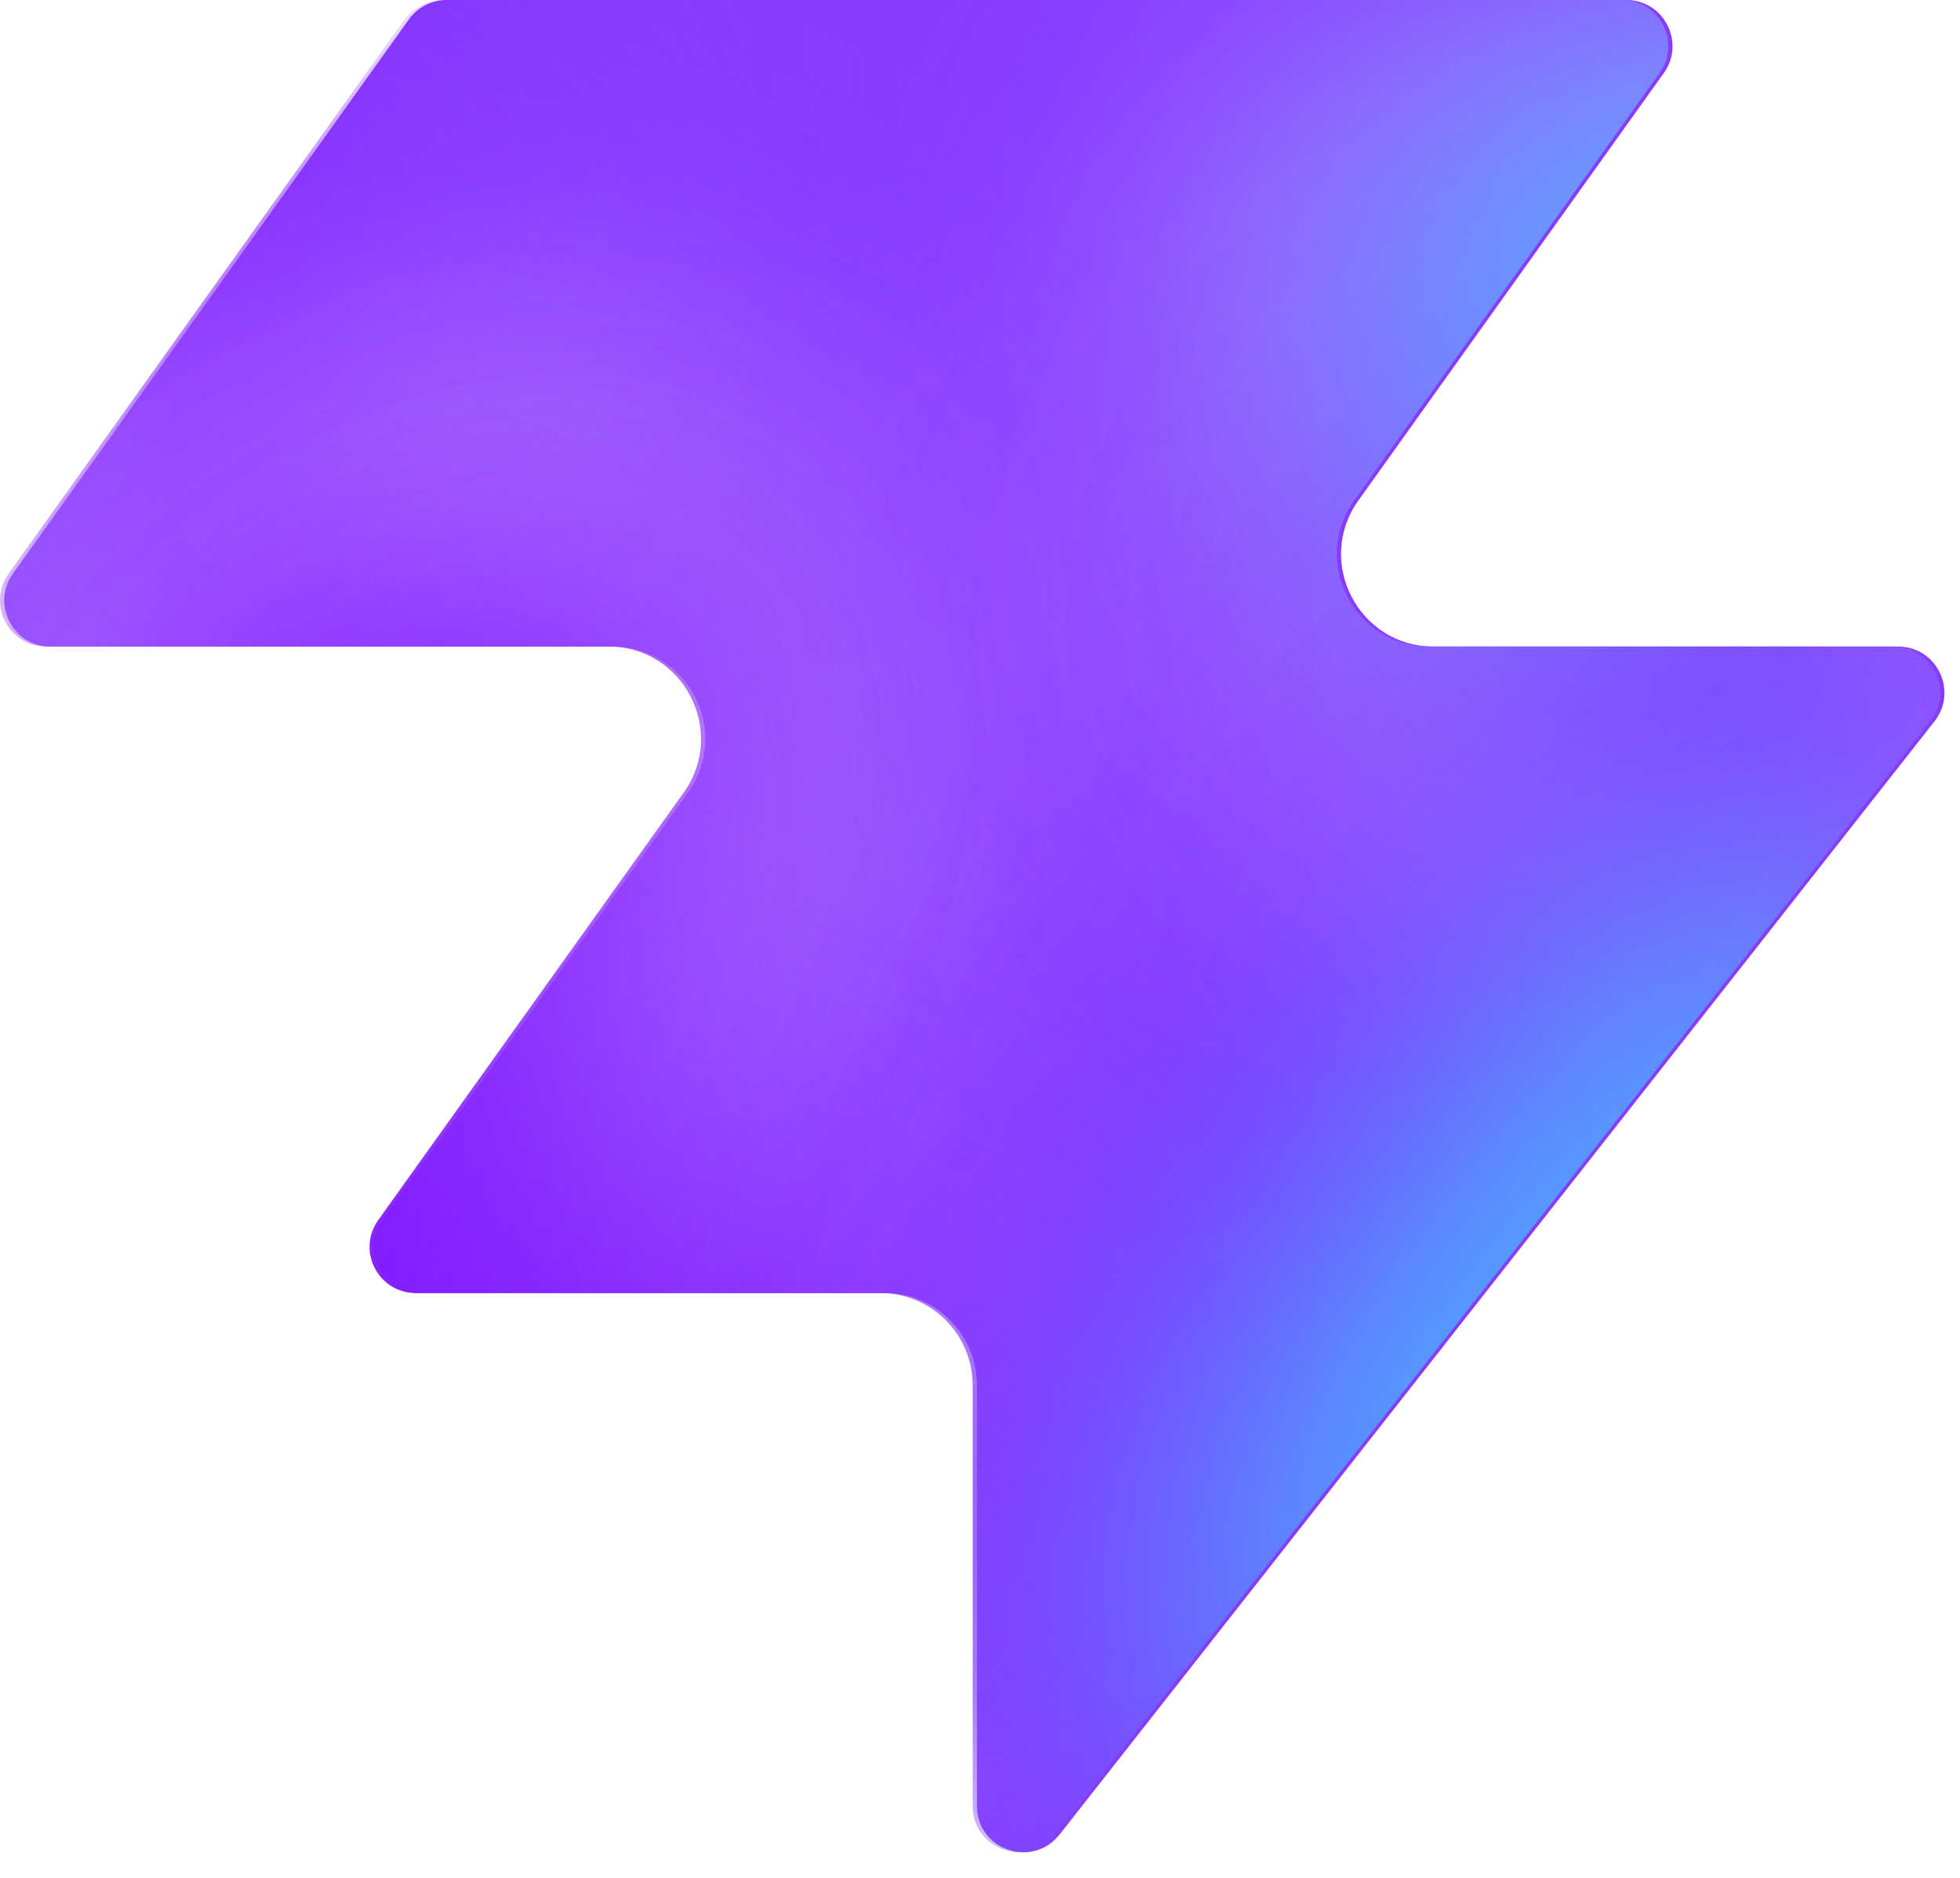
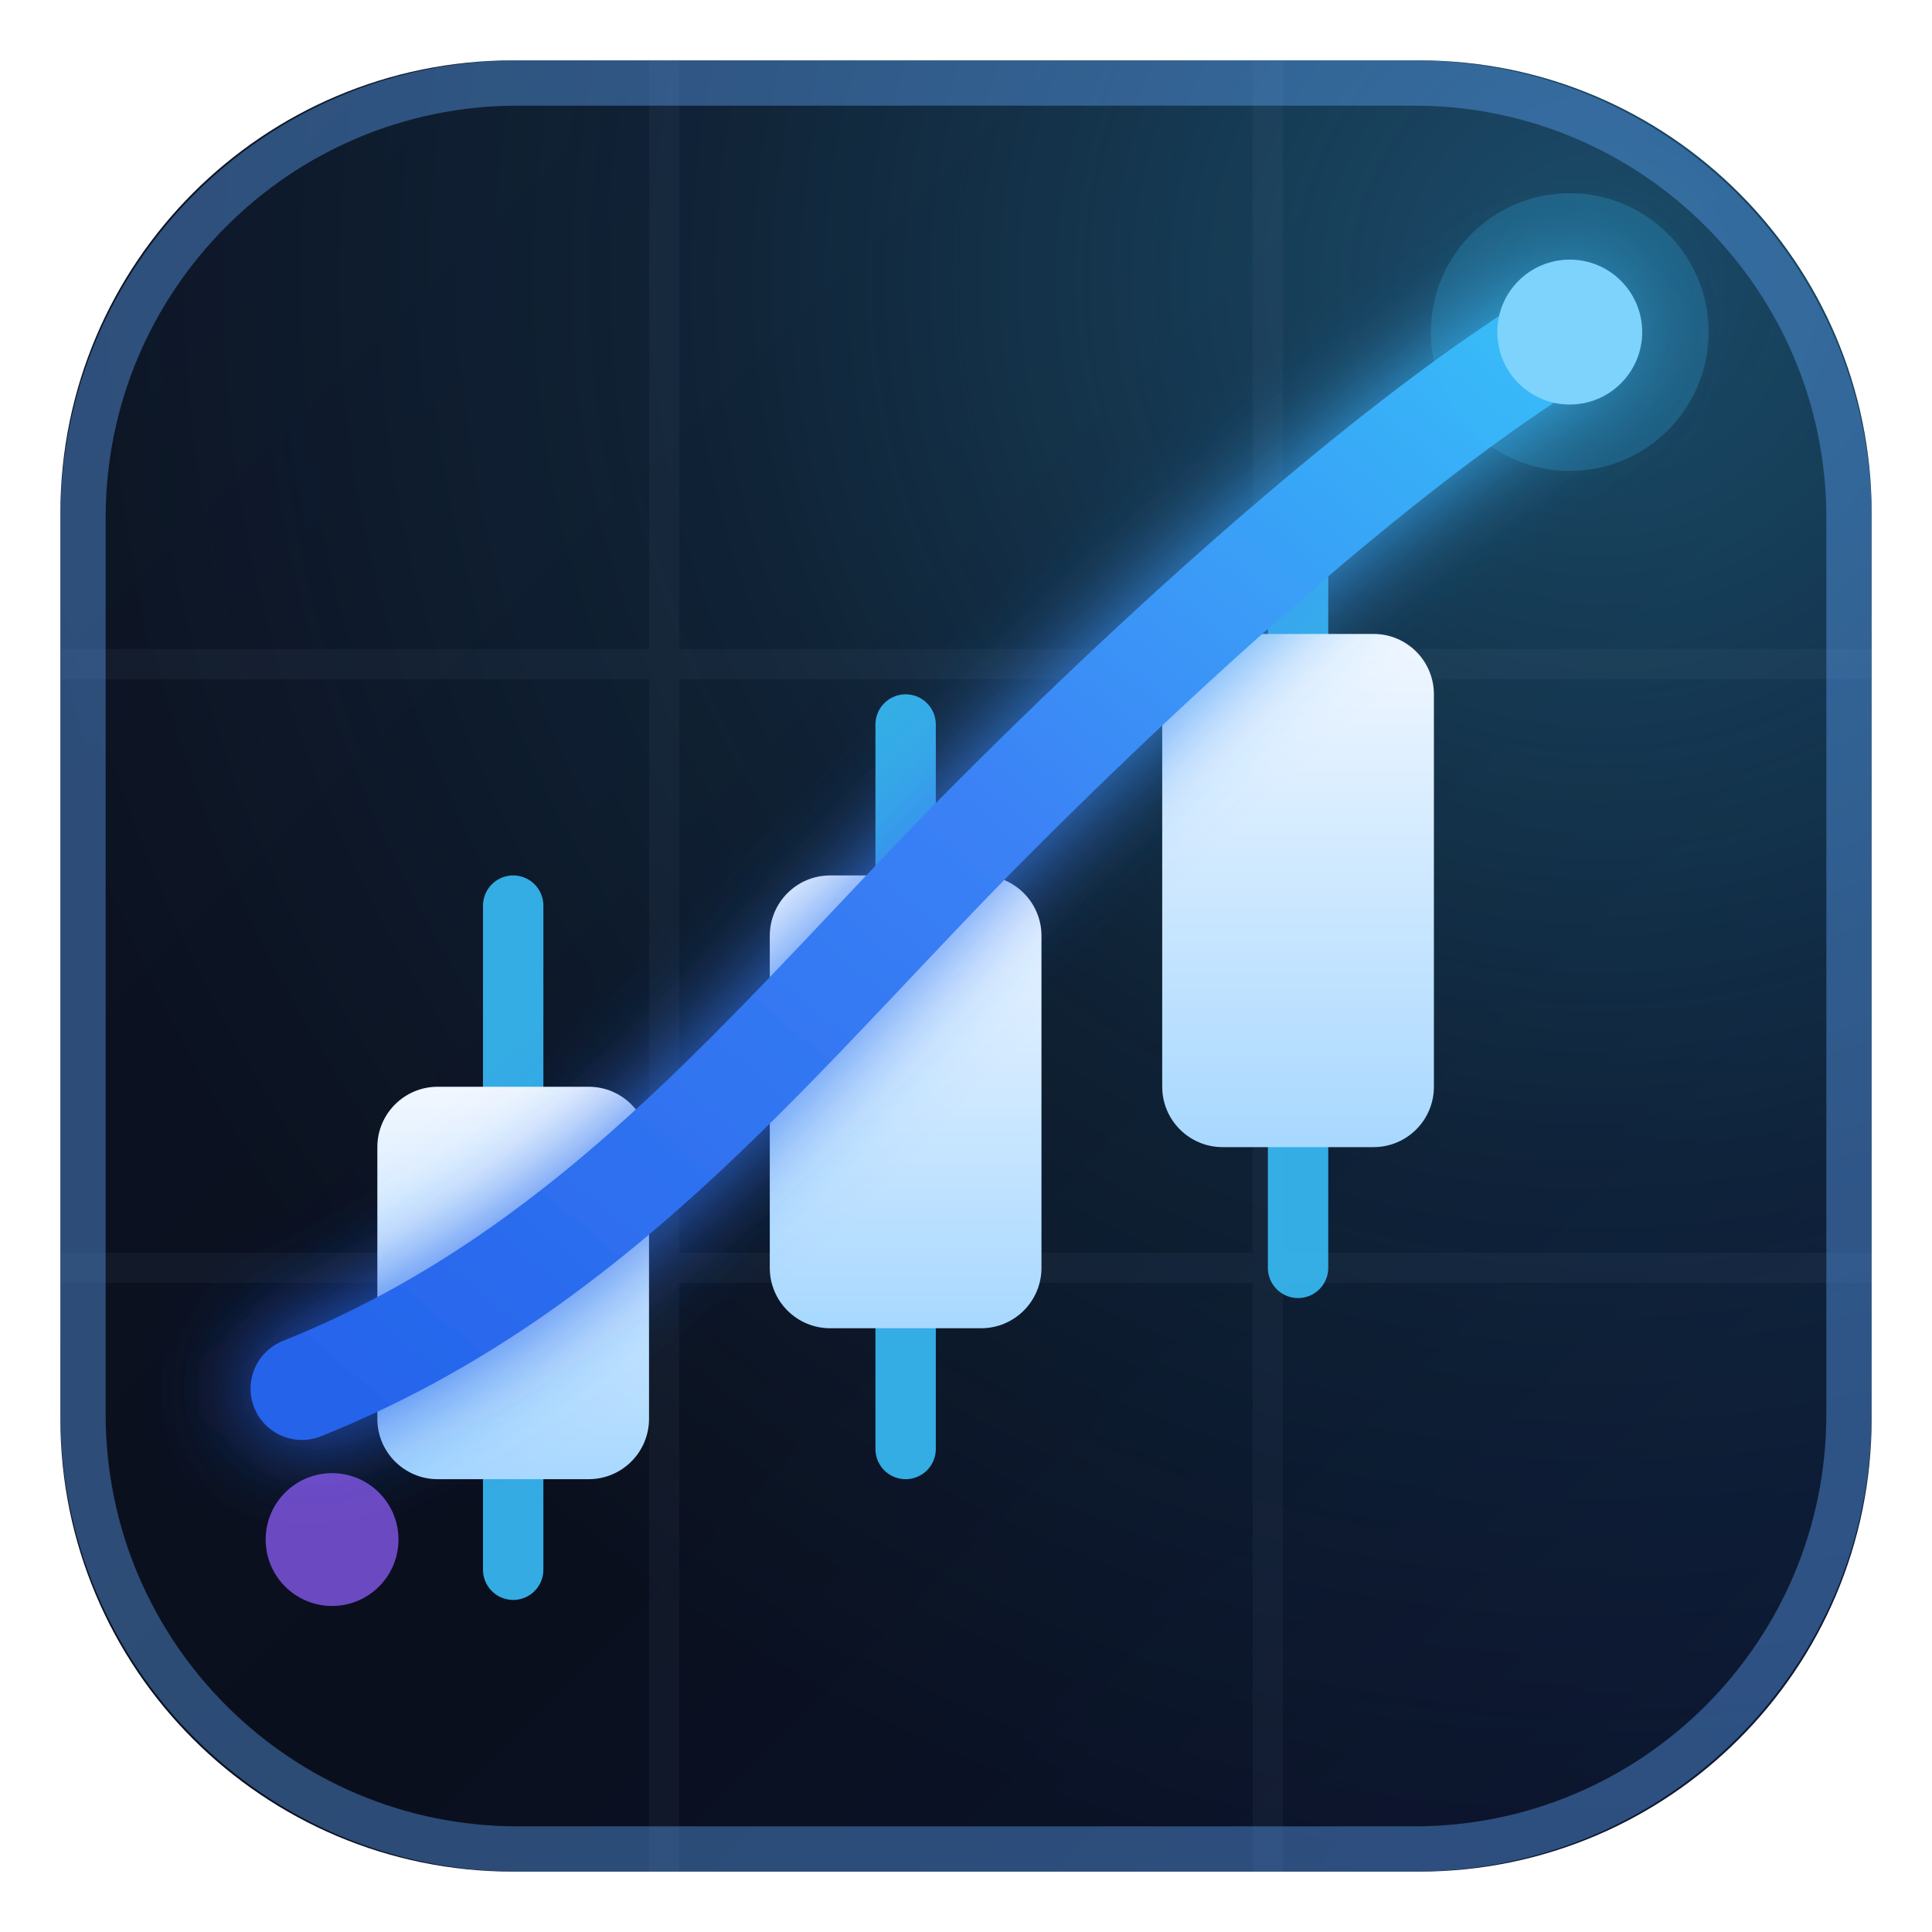
- <svg xmlns="http://www.w3.org/2000/svg" width="48" height="46" fill="none" viewBox="0 0 48 46">
-   <path fill="#863bff" d="M25.946 44.938c-.664.845-2.021.375-2.021-.698V33.937a2.26 2.26 0 0 0-2.262-2.262H10.287c-.92 0-1.456-1.04-.92-1.788l7.48-10.471c1.07-1.497 0-3.578-1.842-3.578H1.237c-.92 0-1.456-1.04-.92-1.788L10.013.474c.214-.297.556-.474.92-.474h28.894c.92 0 1.456 1.04.92 1.788l-7.48 10.471c-1.07 1.498 0 3.579 1.842 3.579h11.377c.943 0 1.473 1.088.89 1.83L25.947 44.94z" style="fill:#863bff;fill:color(display-p3 .525 .23 1);fill-opacity:1" />
-   <mask id="a" width="48" height="46" x="0" y="0" maskUnits="userSpaceOnUse" style="mask-type:alpha">
-     <path fill="#000" d="M25.842 44.938c-.664.844-2.021.375-2.021-.698V33.937a2.26 2.26 0 0 0-2.262-2.262H10.183c-.92 0-1.456-1.04-.92-1.788l7.48-10.471c1.07-1.498 0-3.579-1.842-3.579H1.133c-.92 0-1.456-1.04-.92-1.787L9.91.473c.214-.297.556-.474.92-.474h28.894c.92 0 1.456 1.04.92 1.788l-7.48 10.471c-1.07 1.498 0 3.578 1.842 3.578h11.377c.943 0 1.473 1.088.89 1.832L25.843 44.94z" style="fill:#000;fill-opacity:1" />
-   </mask>
-   <g mask="url(#a)">
-     <g filter="url(#b)">
-       <ellipse cx="5.508" cy="14.704" fill="#ede6ff" rx="5.508" ry="14.704" style="fill:#ede6ff;fill:color(display-p3 .927 .903 1);fill-opacity:1" transform="matrix(.00324 1 1 -.00324 -4.47 31.516)" />
-     </g>
-     <g filter="url(#c)">
-       <ellipse cx="10.399" cy="29.851" fill="#ede6ff" rx="10.399" ry="29.851" style="fill:#ede6ff;fill:color(display-p3 .927 .903 1);fill-opacity:1" transform="matrix(.00324 1 1 -.00324 -39.328 7.883)" />
-     </g>
-     <g filter="url(#d)">
-       <ellipse cx="5.508" cy="30.487" fill="#7e14ff" rx="5.508" ry="30.487" style="fill:#7e14ff;fill:color(display-p3 .492 .077 1);fill-opacity:1" transform="rotate(89.814 -25.913 -14.639)scale(1 -1)" />
-     </g>
-     <g filter="url(#e)">
-       <ellipse cx="5.508" cy="30.599" fill="#7e14ff" rx="5.508" ry="30.599" style="fill:#7e14ff;fill:color(display-p3 .492 .077 1);fill-opacity:1" transform="rotate(89.814 -32.644 -3.334)scale(1 -1)" />
-     </g>
-     <g filter="url(#f)">
-       <ellipse cx="5.508" cy="30.599" fill="#7e14ff" rx="5.508" ry="30.599" style="fill:#7e14ff;fill:color(display-p3 .492 .077 1);fill-opacity:1" transform="matrix(.00324 1 1 -.00324 -34.34 30.47)" />
-     </g>
-     <g filter="url(#g)">
-       <ellipse cx="14.072" cy="22.078" fill="#ede6ff" rx="14.072" ry="22.078" style="fill:#ede6ff;fill:color(display-p3 .927 .903 1);fill-opacity:1" transform="rotate(93.35 24.506 48.493)scale(-1 1)" />
-     </g>
-     <g filter="url(#h)">
-       <ellipse cx="3.47" cy="21.501" fill="#7e14ff" rx="3.47" ry="21.501" style="fill:#7e14ff;fill:color(display-p3 .492 .077 1);fill-opacity:1" transform="rotate(89.009 28.708 47.59)scale(-1 1)" />
-     </g>
-     <g filter="url(#i)">
-       <ellipse cx="3.47" cy="21.501" fill="#7e14ff" rx="3.47" ry="21.501" style="fill:#7e14ff;fill:color(display-p3 .492 .077 1);fill-opacity:1" transform="rotate(89.009 28.708 47.59)scale(-1 1)" />
-     </g>
-     <g filter="url(#j)">
-       <ellipse cx=".387" cy="8.972" fill="#7e14ff" rx="4.407" ry="29.108" style="fill:#7e14ff;fill:color(display-p3 .492 .077 1);fill-opacity:1" transform="rotate(39.51 .387 8.972)" />
-     </g>
-     <g filter="url(#k)">
-       <ellipse cx="47.523" cy="-6.092" fill="#7e14ff" rx="4.407" ry="29.108" style="fill:#7e14ff;fill:color(display-p3 .492 .077 1);fill-opacity:1" transform="rotate(37.892 47.523 -6.092)" />
-     </g>
-     <g filter="url(#l)">
-       <ellipse cx="41.412" cy="6.333" fill="#47bfff" rx="5.971" ry="9.665" style="fill:#47bfff;fill:color(display-p3 .28 .748 1);fill-opacity:1" transform="rotate(37.892 41.412 6.333)" />
-     </g>
-     <g filter="url(#m)">
-       <ellipse cx="-1.879" cy="38.332" fill="#7e14ff" rx="4.407" ry="29.108" style="fill:#7e14ff;fill:color(display-p3 .492 .077 1);fill-opacity:1" transform="rotate(37.892 -1.88 38.332)" />
-     </g>
-     <g filter="url(#n)">
-       <ellipse cx="-1.879" cy="38.332" fill="#7e14ff" rx="4.407" ry="29.108" style="fill:#7e14ff;fill:color(display-p3 .492 .077 1);fill-opacity:1" transform="rotate(37.892 -1.88 38.332)" />
-     </g>
-     <g filter="url(#o)">
-       <ellipse cx="35.651" cy="29.907" fill="#7e14ff" rx="4.407" ry="29.108" style="fill:#7e14ff;fill:color(display-p3 .492 .077 1);fill-opacity:1" transform="rotate(37.892 35.651 29.907)" />
-     </g>
-     <g filter="url(#p)">
-       <ellipse cx="38.418" cy="32.4" fill="#47bfff" rx="5.971" ry="15.297" style="fill:#47bfff;fill:color(display-p3 .28 .748 1);fill-opacity:1" transform="rotate(37.892 38.418 32.4)" />
-     </g>
-   </g>
+ <svg xmlns="http://www.w3.org/2000/svg" viewBox="0 0 64 64">
  <defs>
-     <filter id="b" width="60.045" height="41.654" x="-19.77" y="16.149" color-interpolation-filters="sRGB" filterUnits="userSpaceOnUse">
-       <feFlood flood-opacity="0" result="BackgroundImageFix" />
-       <feBlend in="SourceGraphic" in2="BackgroundImageFix" result="shape" />
-       <feGaussianBlur result="effect1_foregroundBlur_2002_17158" stdDeviation="7.659" />
-     </filter>
-     <filter id="c" width="90.34" height="51.437" x="-54.613" y="-7.533" color-interpolation-filters="sRGB" filterUnits="userSpaceOnUse">
-       <feFlood flood-opacity="0" result="BackgroundImageFix" />
-       <feBlend in="SourceGraphic" in2="BackgroundImageFix" result="shape" />
-       <feGaussianBlur result="effect1_foregroundBlur_2002_17158" stdDeviation="7.659" />
-     </filter>
-     <filter id="d" width="79.355" height="29.4" x="-49.64" y="2.03" color-interpolation-filters="sRGB" filterUnits="userSpaceOnUse">
-       <feFlood flood-opacity="0" result="BackgroundImageFix" />
-       <feBlend in="SourceGraphic" in2="BackgroundImageFix" result="shape" />
-       <feGaussianBlur result="effect1_foregroundBlur_2002_17158" stdDeviation="4.596" />
-     </filter>
-     <filter id="e" width="79.579" height="29.4" x="-45.045" y="20.029" color-interpolation-filters="sRGB" filterUnits="userSpaceOnUse">
-       <feFlood flood-opacity="0" result="BackgroundImageFix" />
-       <feBlend in="SourceGraphic" in2="BackgroundImageFix" result="shape" />
-       <feGaussianBlur result="effect1_foregroundBlur_2002_17158" stdDeviation="4.596" />
-     </filter>
-     <filter id="f" width="79.579" height="29.4" x="-43.513" y="21.178" color-interpolation-filters="sRGB" filterUnits="userSpaceOnUse">
-       <feFlood flood-opacity="0" result="BackgroundImageFix" />
-       <feBlend in="SourceGraphic" in2="BackgroundImageFix" result="shape" />
-       <feGaussianBlur result="effect1_foregroundBlur_2002_17158" stdDeviation="4.596" />
-     </filter>
-     <filter id="g" width="74.749" height="58.852" x="15.756" y="-17.901" color-interpolation-filters="sRGB" filterUnits="userSpaceOnUse">
-       <feFlood flood-opacity="0" result="BackgroundImageFix" />
-       <feBlend in="SourceGraphic" in2="BackgroundImageFix" result="shape" />
-       <feGaussianBlur result="effect1_foregroundBlur_2002_17158" stdDeviation="7.659" />
-     </filter>
-     <filter id="h" width="61.377" height="25.362" x="23.548" y="2.284" color-interpolation-filters="sRGB" filterUnits="userSpaceOnUse">
-       <feFlood flood-opacity="0" result="BackgroundImageFix" />
-       <feBlend in="SourceGraphic" in2="BackgroundImageFix" result="shape" />
-       <feGaussianBlur result="effect1_foregroundBlur_2002_17158" stdDeviation="4.596" />
-     </filter>
-     <filter id="i" width="61.377" height="25.362" x="23.548" y="2.284" color-interpolation-filters="sRGB" filterUnits="userSpaceOnUse">
-       <feFlood flood-opacity="0" result="BackgroundImageFix" />
-       <feBlend in="SourceGraphic" in2="BackgroundImageFix" result="shape" />
-       <feGaussianBlur result="effect1_foregroundBlur_2002_17158" stdDeviation="4.596" />
-     </filter>
-     <filter id="j" width="56.045" height="63.649" x="-27.636" y="-22.853" color-interpolation-filters="sRGB" filterUnits="userSpaceOnUse">
-       <feFlood flood-opacity="0" result="BackgroundImageFix" />
-       <feBlend in="SourceGraphic" in2="BackgroundImageFix" result="shape" />
-       <feGaussianBlur result="effect1_foregroundBlur_2002_17158" stdDeviation="4.596" />
-     </filter>
-     <filter id="k" width="54.814" height="64.646" x="20.116" y="-38.415" color-interpolation-filters="sRGB" filterUnits="userSpaceOnUse">
-       <feFlood flood-opacity="0" result="BackgroundImageFix" />
-       <feBlend in="SourceGraphic" in2="BackgroundImageFix" result="shape" />
-       <feGaussianBlur result="effect1_foregroundBlur_2002_17158" stdDeviation="4.596" />
-     </filter>
-     <filter id="l" width="33.541" height="35.313" x="24.641" y="-11.323" color-interpolation-filters="sRGB" filterUnits="userSpaceOnUse">
-       <feFlood flood-opacity="0" result="BackgroundImageFix" />
-       <feBlend in="SourceGraphic" in2="BackgroundImageFix" result="shape" />
-       <feGaussianBlur result="effect1_foregroundBlur_2002_17158" stdDeviation="4.596" />
-     </filter>
-     <filter id="m" width="54.814" height="64.646" x="-29.286" y="6.009" color-interpolation-filters="sRGB" filterUnits="userSpaceOnUse">
-       <feFlood flood-opacity="0" result="BackgroundImageFix" />
-       <feBlend in="SourceGraphic" in2="BackgroundImageFix" result="shape" />
-       <feGaussianBlur result="effect1_foregroundBlur_2002_17158" stdDeviation="4.596" />
-     </filter>
-     <filter id="n" width="54.814" height="64.646" x="-29.286" y="6.009" color-interpolation-filters="sRGB" filterUnits="userSpaceOnUse">
-       <feFlood flood-opacity="0" result="BackgroundImageFix" />
-       <feBlend in="SourceGraphic" in2="BackgroundImageFix" result="shape" />
-       <feGaussianBlur result="effect1_foregroundBlur_2002_17158" stdDeviation="4.596" />
-     </filter>
-     <filter id="o" width="54.814" height="64.646" x="8.244" y="-2.416" color-interpolation-filters="sRGB" filterUnits="userSpaceOnUse">
-       <feFlood flood-opacity="0" result="BackgroundImageFix" />
-       <feBlend in="SourceGraphic" in2="BackgroundImageFix" result="shape" />
-       <feGaussianBlur result="effect1_foregroundBlur_2002_17158" stdDeviation="4.596" />
-     </filter>
-     <filter id="p" width="39.409" height="43.623" x="18.713" y="10.588" color-interpolation-filters="sRGB" filterUnits="userSpaceOnUse">
-       <feFlood flood-opacity="0" result="BackgroundImageFix" />
-       <feBlend in="SourceGraphic" in2="BackgroundImageFix" result="shape" />
-       <feGaussianBlur result="effect1_foregroundBlur_2002_17158" stdDeviation="4.596" />
+     <linearGradient id="bg" x1="0" y1="0" x2="1" y2="1">
+       <stop offset="0" stop-color="#0d1424" />
+       <stop offset="0.55" stop-color="#0a0f1d" />
+       <stop offset="1" stop-color="#0b1530" />
+     </linearGradient>
+     <linearGradient id="aur" x1="0" y1="1" x2="1" y2="0">
+       <stop offset="0" stop-color="#2563eb" />
+       <stop offset="0.55" stop-color="#3b82f6" />
+       <stop offset="1" stop-color="#38bdf8" />
+     </linearGradient>
+     <linearGradient id="body" x1="0" y1="0" x2="0" y2="1">
+       <stop offset="0" stop-color="#f1f7ff" />
+       <stop offset="1" stop-color="#a8d8ff" />
+     </linearGradient>
+     <radialGradient id="glow" cx="0.85" cy="0.12" r="0.9">
+       <stop offset="0" stop-color="rgba(56,189,248,0.35)" />
+       <stop offset="0.55" stop-color="rgba(56,189,248,0.10)" />
+       <stop offset="1" stop-color="rgba(56,189,248,0)" />
+     </radialGradient>
+     <filter id="soft" x="-40%" y="-40%" width="180%" height="180%">
+       <feGaussianBlur stdDeviation="1.6" result="b" />
+       <feMerge>
+         <feMergeNode in="b" />
+         <feMergeNode in="SourceGraphic" />
+       </feMerge>
    </filter>
  </defs>
+   <rect x="2" y="2" width="60" height="60" rx="15" fill="url(#bg)" />
+   <rect x="2" y="2" width="60" height="60" rx="15" fill="url(#glow)" />
+   <path d="M2 22H62 M2 42H62 M22 2V62 M42 2V62" stroke="#94a3b8" stroke-opacity="0.06" stroke-width="1" />
+   <rect x="2.75" y="2.75" width="58.5" height="58.5" rx="14.4" fill="none" stroke="rgba(96,165,250,0.4)" stroke-width="1.5" />
+   <g stroke="#38bdf8" stroke-width="2" stroke-linecap="round" opacity="0.9">
+     <line x1="17" y1="30" x2="17" y2="52" />
+     <line x1="30" y1="24" x2="30" y2="48" />
+     <line x1="43" y1="17" x2="43" y2="42" />
+   </g>
+   <g fill="url(#body)">
+     <rect x="12.5" y="36" width="9" height="13" rx="2" />
+     <rect x="25.5" y="29" width="9" height="15" rx="2" />
+     <rect x="38.5" y="21" width="9" height="17" rx="2" />
+   </g>
+   <path d="M 10 46 C 20 42, 26 34, 33 27 S 47 14, 52 11" fill="none" stroke="url(#aur)" stroke-width="3.4" stroke-linecap="round" filter="url(#soft)" />
+   <circle cx="52" cy="11" r="4.6" fill="rgba(56,189,248,0.22)" />
+   <circle cx="52" cy="11" r="2.4" fill="#7dd3fc" />
+   <circle cx="11" cy="51" r="2.2" fill="rgba(139,92,246,0.75)" />
</svg>
